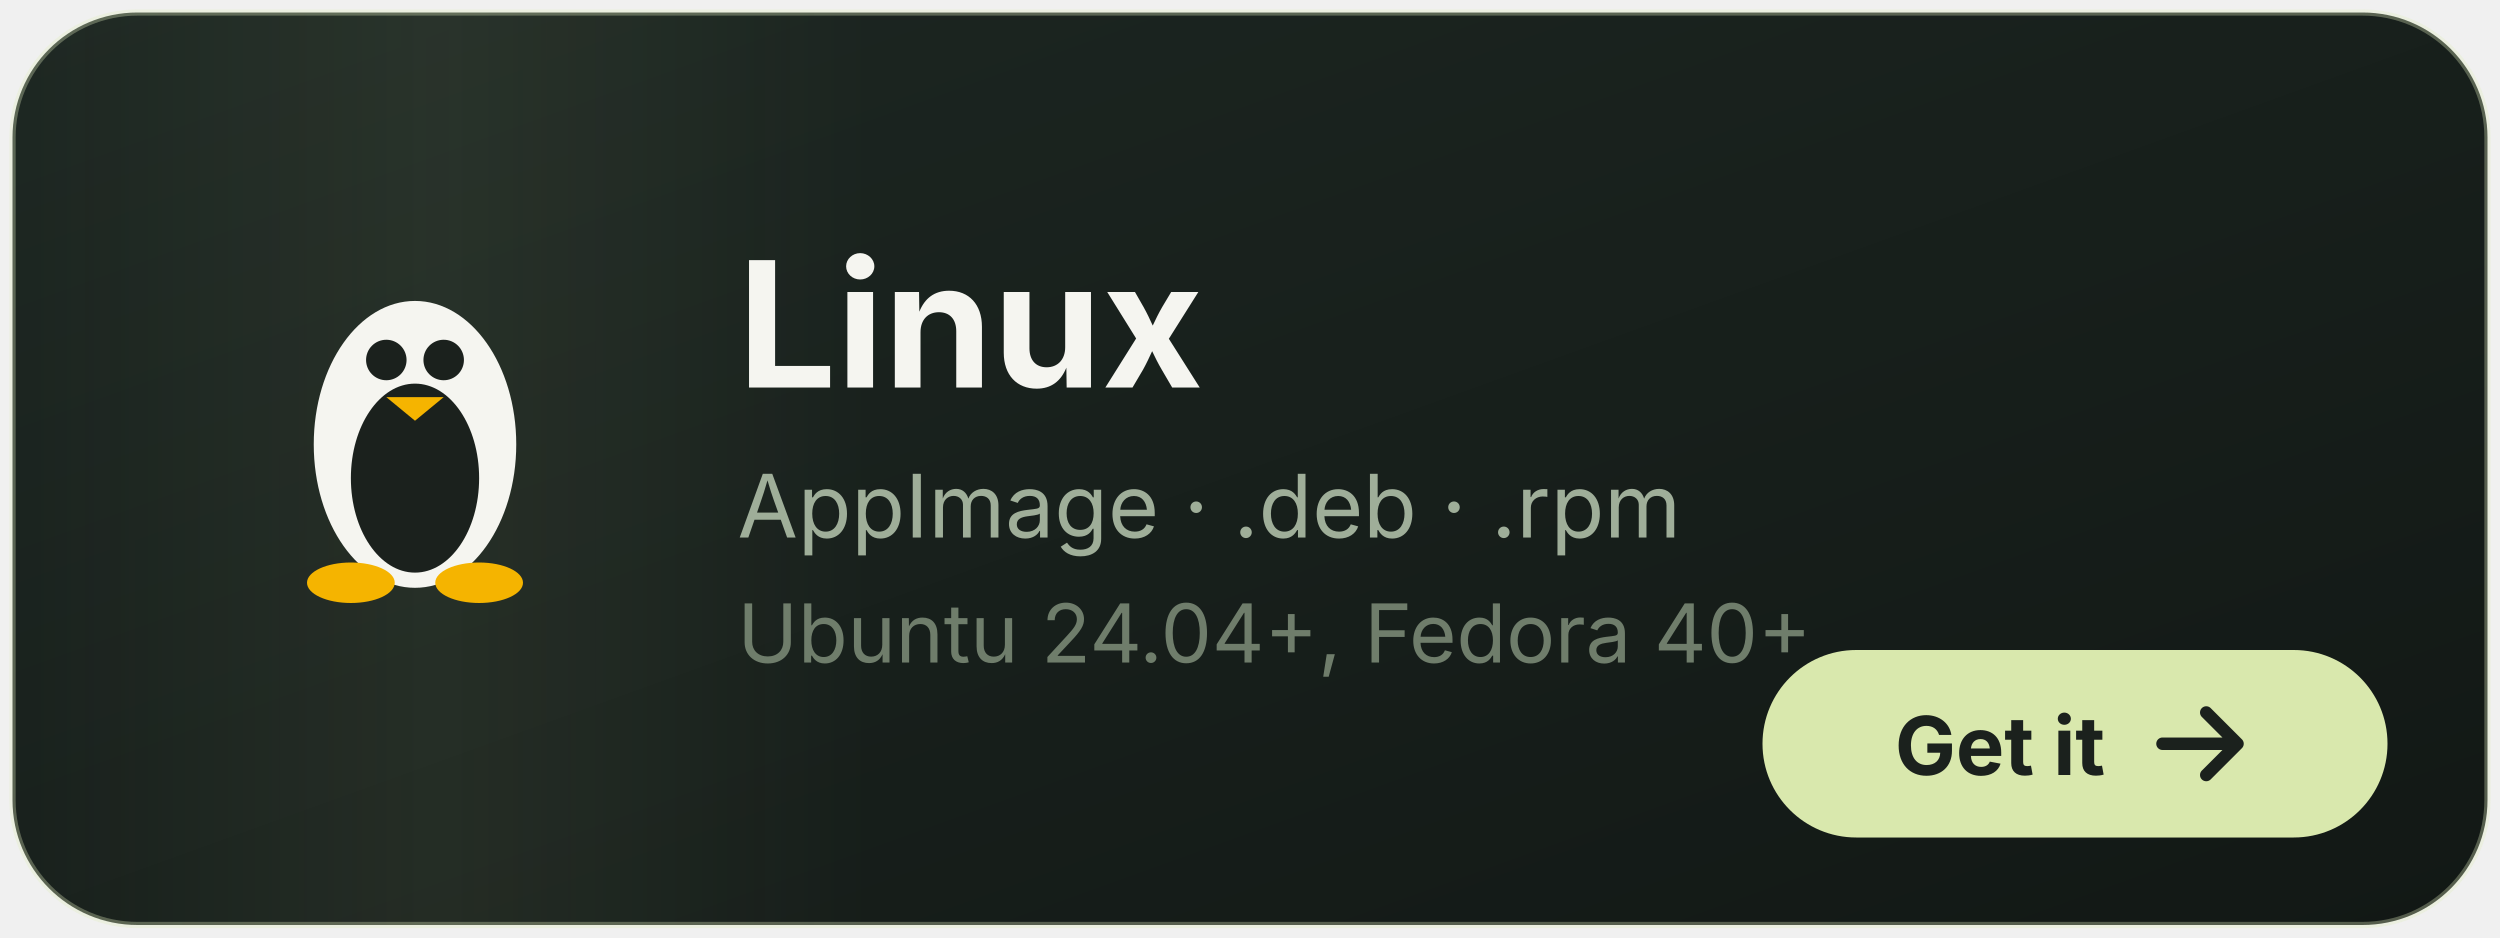
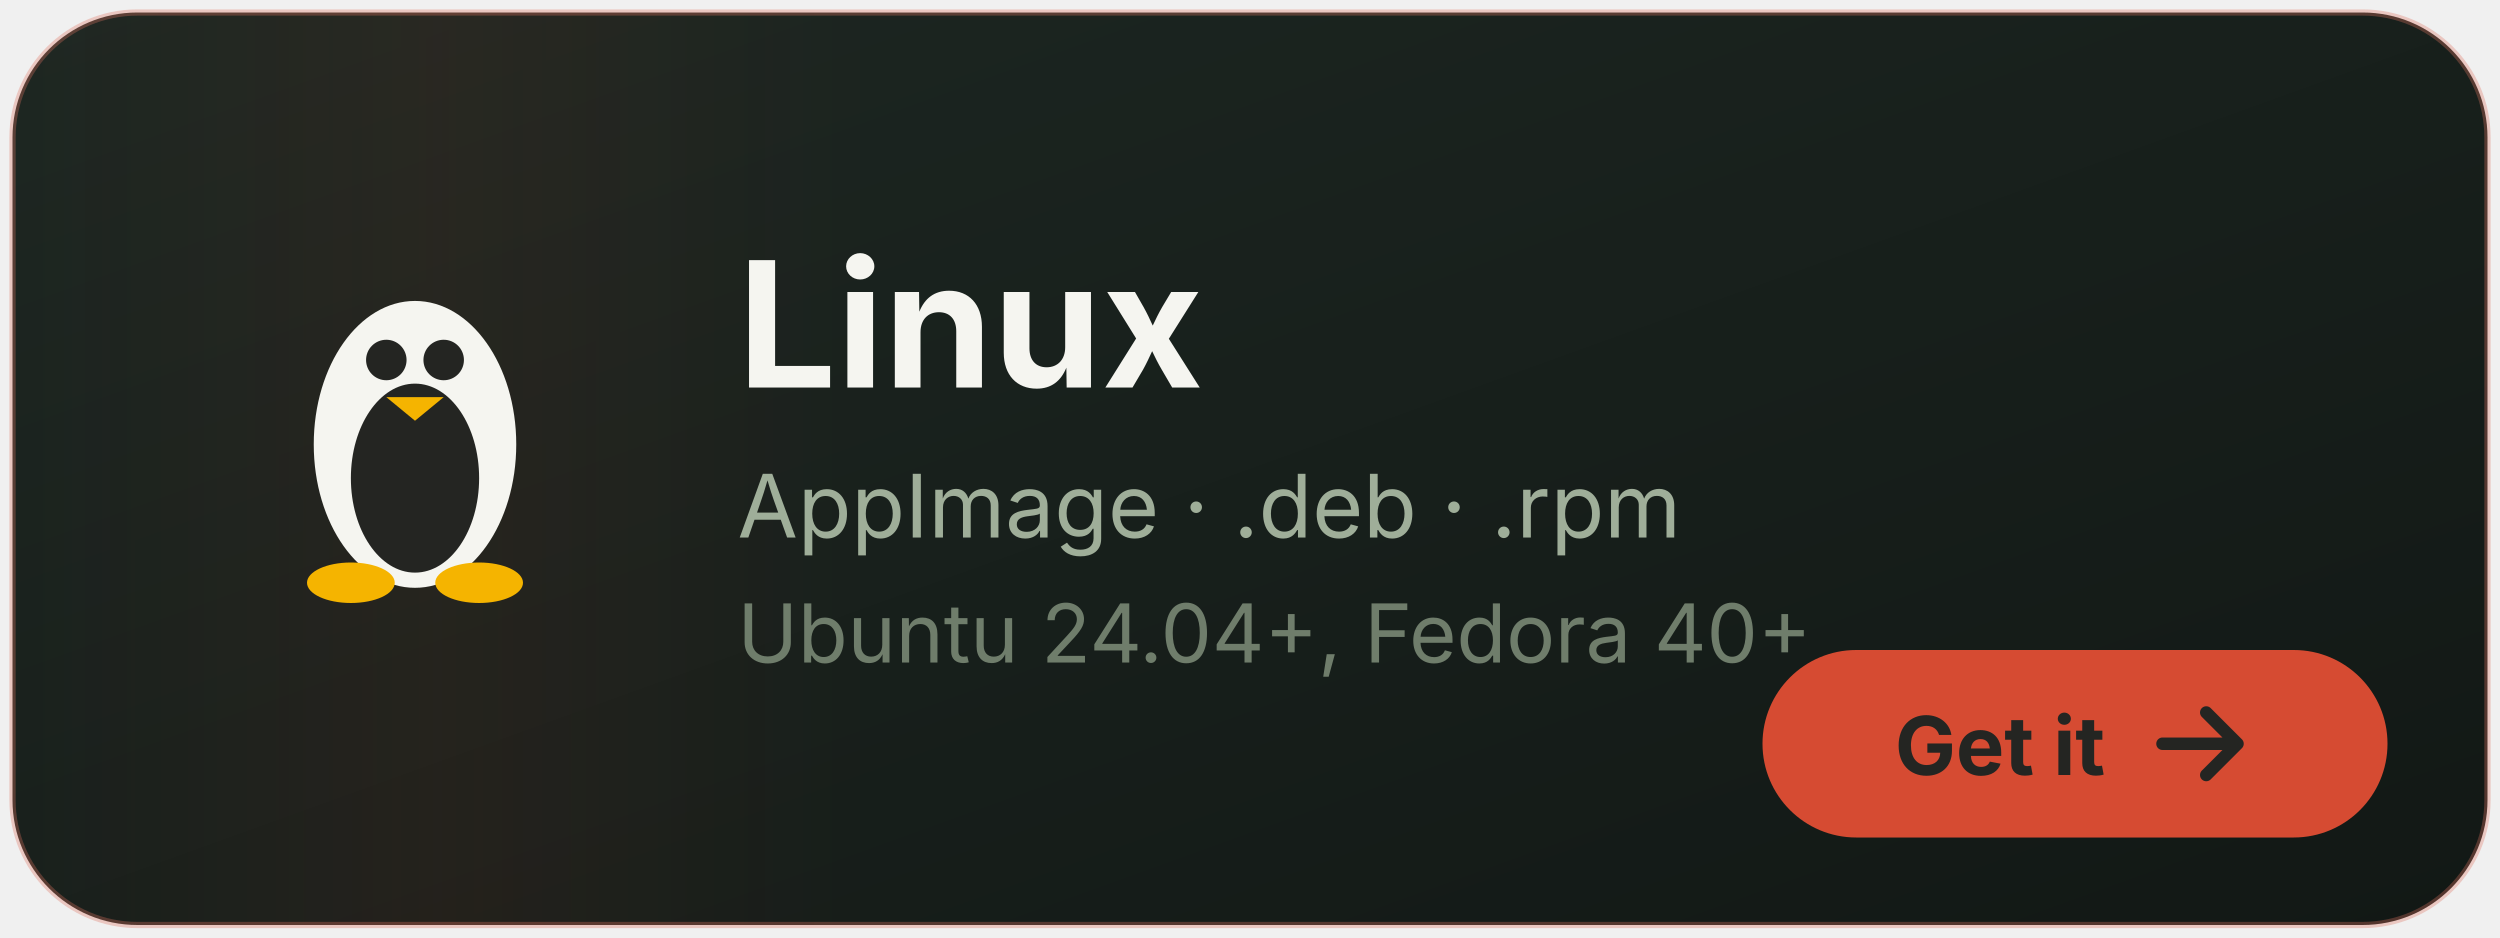
<svg xmlns="http://www.w3.org/2000/svg" width="400" height="150" viewBox="0 0 400 150">
  <defs>
    <linearGradient id="bg" x1="0" y1="0" x2="1" y2="1">
      <stop offset="0" stop-color="#1d2722" />
      <stop offset="1" stop-color="#121815" />
    </linearGradient>
    <linearGradient id="sheen" x1="0" y1="0" x2="1" y2="0">
-       <stop offset="0" stop-color="#d9e8ad" stop-opacity="0" />
-       <stop offset="0.5" stop-color="#d9e8ad" stop-opacity="0.9" />
-       <stop offset="1" stop-color="#d9e8ad" stop-opacity="0" />
+       <stop offset="0" stop-color="#d64b32" stop-opacity="0" />
+       <stop offset="0.5" stop-color="#d64b32" stop-opacity="0.9" />
+       <stop offset="1" stop-color="#d64b32" stop-opacity="0" />
    </linearGradient>
    <clipPath id="card">
      <rect x="2" y="2" width="396" height="146" rx="20" />
    </clipPath>
    <style>
      .float { animation: float 5s ease-in-out 1.2s infinite; }
      .sweep { animation: sweep 5s ease-in-out 1.2s infinite; }
      .arrow { animation: nudge 5s ease-in-out 1.2s infinite; }
      @keyframes float { 0%, 100% { transform: translateY(0); } 50% { transform: translateY(-4px); } }
      @keyframes sweep { 0% { transform: translateX(-260px); } 40%, 100% { transform: translateX(460px); } }
      @keyframes nudge { 0%, 60%, 100% { transform: none; } 75% { transform: translateX(4px); } }
      @media (prefers-reduced-motion: reduce) { .float, .sweep, .arrow { animation: none; } }
    </style>
  </defs>
  <rect x="2" y="2" width="396" height="146" rx="20" fill="url(#bg)" stroke="#ffffff" stroke-opacity="0.1" />
  <g clip-path="url(#card)">
    <rect class="sweep" x="0" y="0" width="140" height="150" fill="url(#sheen)" opacity="0.08" />
  </g>
-   <rect x="2" y="2" width="396" height="146" rx="20" fill="none" stroke="#d9e8ad" stroke-opacity="0.25" />
+   <rect x="2" y="2" width="396" height="146" rx="20" fill="none" stroke="#d64b32" stroke-opacity="0.25" />
  <g class="float">
    <g transform="translate(34 36) scale(2.7)">
      <ellipse cx="12" cy="13" rx="6" ry="8.5" fill="#f5f5f0" />
-       <ellipse cx="12" cy="15" rx="3.8" ry="5.6" fill="#1b211d" />
-       <circle cx="10.3" cy="8" r="1.2" fill="#1b211d" />
-       <circle cx="13.7" cy="8" r="1.2" fill="#1b211d" />
+       <ellipse cx="12" cy="15" rx="3.8" ry="5.6" fill="#242522" />
+       <circle cx="10.3" cy="8" r="1.2" fill="#242522" />
+       <circle cx="13.7" cy="8" r="1.2" fill="#242522" />
      <path d="M10.3 10.2 12 11.6l1.7-1.4z" fill="#f5b400" />
      <ellipse cx="8.2" cy="21.2" rx="2.6" ry="1.2" fill="#f5b400" />
      <ellipse cx="15.8" cy="21.2" rx="2.6" ry="1.2" fill="#f5b400" />
    </g>
  </g>
  <g font-family="'Segoe UI', 'Inter', 'Helvetica Neue', Arial, sans-serif">
    <text x="118" y="62" font-size="28" font-weight="700" fill="#f5f5f0">Linux</text>
    <text x="118" y="86" font-size="14" fill="#9fae99">AppImage · .deb · .rpm</text>
    <text x="118" y="106" font-size="13" fill="#6f7d6b">Ubuntu 24.04+, Fedora 40+</text>
-     <rect x="282" y="104" width="100" height="30" rx="15" fill="#d9e8ad" />
-     <text x="320" y="124" font-size="13" font-weight="700" fill="#1b211d" text-anchor="middle">Get it</text>
-     <path class="arrow" d="M346 119 h12 m-5 -5 l5 5 l-5 5" fill="none" stroke="#1b211d" stroke-width="2" stroke-linecap="round" stroke-linejoin="round" />
+     <rect x="282" y="104" width="100" height="30" rx="15" fill="#d64b32" />
+     <text x="320" y="124" font-size="13" font-weight="700" fill="#242522" text-anchor="middle">Get it</text>
+     <path class="arrow" d="M346 119 h12 m-5 -5 l5 5 l-5 5" fill="none" stroke="#242522" stroke-width="2" stroke-linecap="round" stroke-linejoin="round" />
  </g>
</svg>
